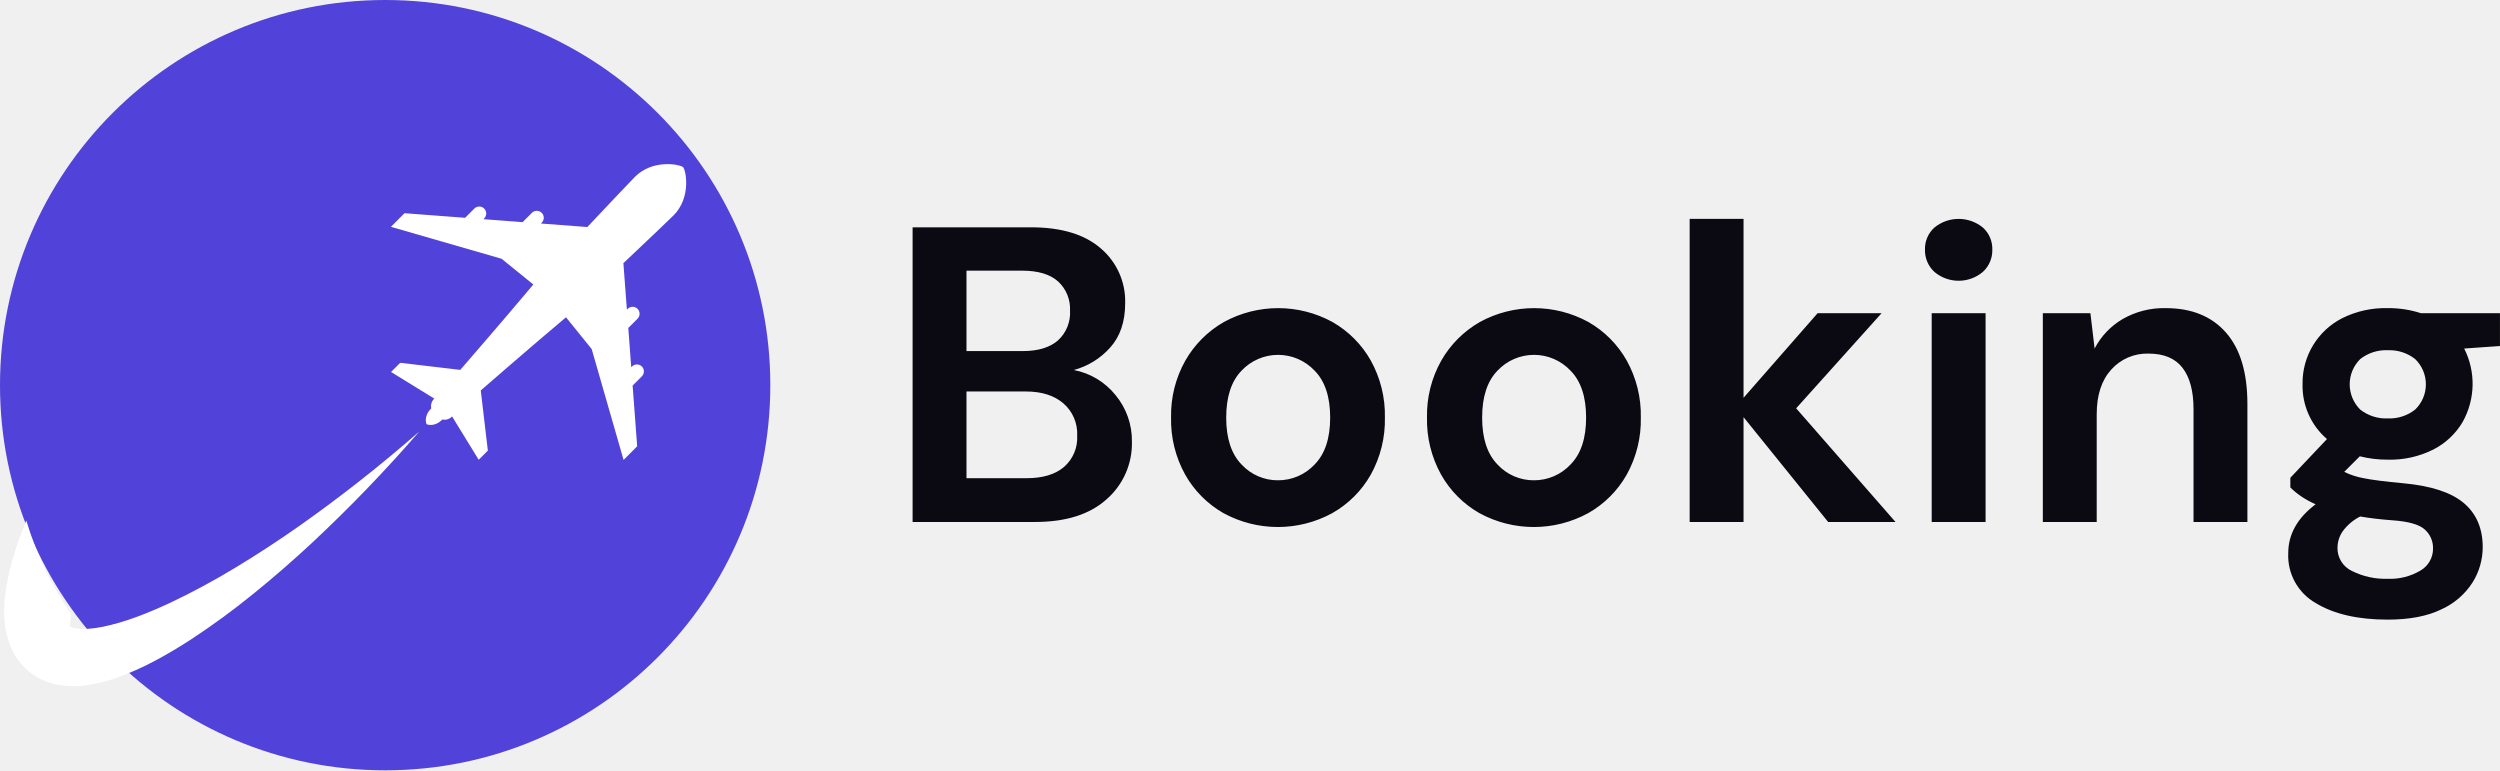
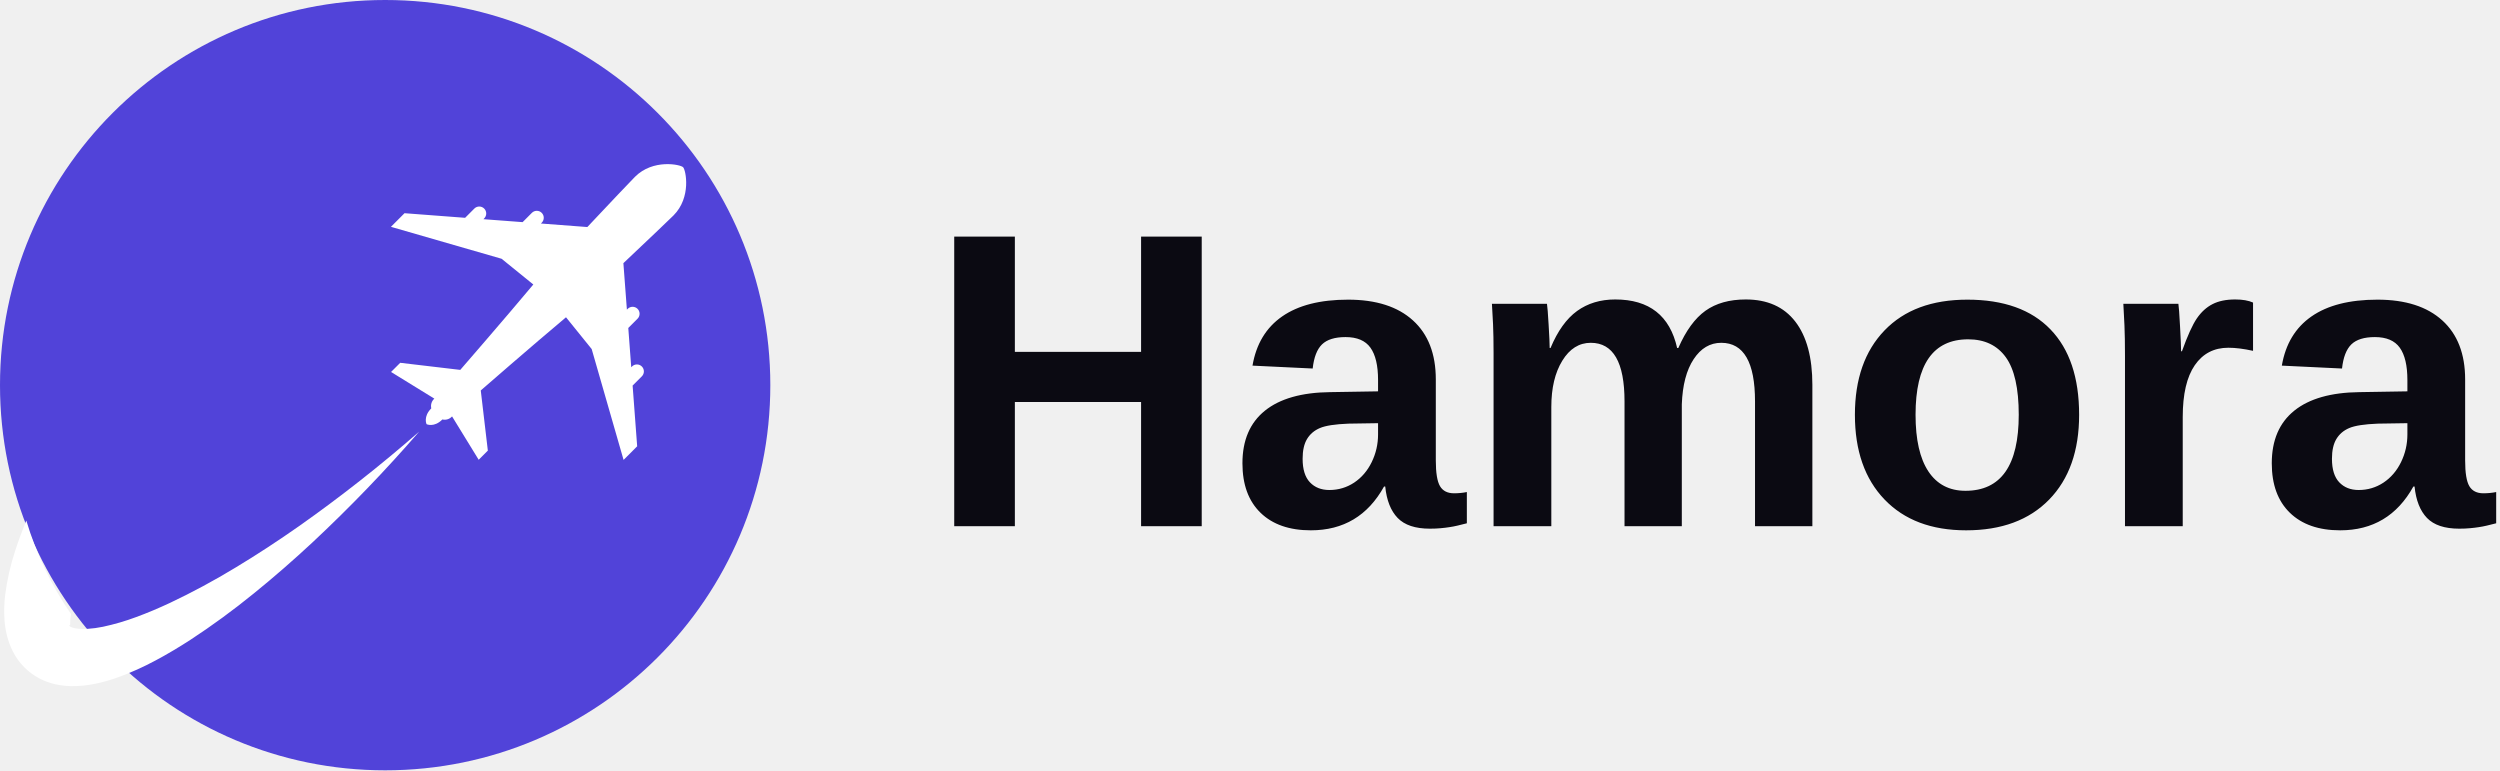
<svg xmlns="http://www.w3.org/2000/svg" width="593.906" height="183" viewBox="0 0 593.906 183">
  <defs>
    <style>
      .cls-1 {
        fill: #5143d9;
      }

      .cls-1, .cls-2, .cls-3 {
        fill-rule: evenodd;
      }

      .cls-2 {
        fill: #fff;
      }

      .cls-3 {
        fill: #0b0a12;
      }
    </style>
  </defs>
  <path class="cls-1" d="M188,95.5A91.5,91.5,0,1,1,96.5,4,91.5,91.5,0,0,1,188,95.5Z" transform="translate(-5 -4)" />
  <path class="cls-2" d="M155.286,95.6l2.191-2.195a1.655,1.655,0,1,0-2.339-2.343l-0.181.181-0.7-9.327,2.2-2.206a1.655,1.655,0,1,0-2.339-2.343l-0.192.192-0.833-11.044c6.042-5.71,10.829-10.255,11.912-11.34,4.282-4.29,2.932-10.791,2.273-11.45s-7.148-2.013-11.43,2.277c-1.083,1.085-5.62,5.88-11.32,11.933L133.5,57.1l0.192-.192a1.655,1.655,0,0,0-2.339-2.343l-2.2,2.206-9.31-.7,0.181-.181a1.655,1.655,0,0,0-2.339-2.343l-2.191,2.195L101.1,54.649l-3.228,3.234,26.286,7.59,7.539,6.113c-6.748,8.076-17.355,20.286-17.355,20.286l-14.263-1.683L97.9,92.366,108.182,98.7a2.384,2.384,0,0,0-.725,2.31c-1.976,1.98-1.12,3.762-1.12,3.762s1.779,0.858,3.756-1.122a2.372,2.372,0,0,0,2.3-.726l6.325,10.3,2.174-2.178-1.68-14.289s12.188-10.625,20.25-17.385l6.1,7.552,7.576,26.333,3.229-3.234ZM76.053,128.979c-4.932,3.458-9.955,6.758-15.072,9.839a170.777,170.777,0,0,1-15.63,8.419c-2.647,1.238-5.316,2.37-7.983,3.348a56.035,56.035,0,0,1-7.9,2.309,26.285,26.285,0,0,1-3.684.5,12.123,12.123,0,0,1-3.016-.149,4.517,4.517,0,0,1-.944-0.307,0.833,0.833,0,0,1-.355-0.3,0.1,0.1,0,0,1,.086-0.129,0.131,0.131,0,0,0,.114-0.125c0.025-.158-0.024-0.7.057-1.49,0.031-.31.082-0.658,0.145-1.022A78.919,78.919,0,0,1,11.25,127.661c-0.943,2.294-1.821,4.648-2.611,7.085a56.872,56.872,0,0,0-2.406,10.529,31.559,31.559,0,0,0-.151,6.2,21.625,21.625,0,0,0,.579,3.533,17.131,17.131,0,0,0,1.42,3.8,14.773,14.773,0,0,0,6.237,6.345,16.253,16.253,0,0,0,3.84,1.407,19.692,19.692,0,0,0,3.531.437,26.18,26.18,0,0,0,6.038-.581,39.668,39.668,0,0,0,5.178-1.467A67.877,67.877,0,0,0,42,160.877c2.853-1.521,5.578-3.157,8.222-4.871A179.48,179.48,0,0,0,65.29,144.982c4.8-3.881,9.427-7.931,13.913-12.1a349.491,349.491,0,0,0,25.375-26.344A346.793,346.793,0,0,1,76.053,128.979Z" transform="translate(-5 -4)" />
-   <path id="Booking" class="cls-3" d="M250.9,128q11,0,17-5.4a17.625,17.625,0,0,0,6-13.7,16.9,16.9,0,0,0-3.9-11.05,16.694,16.694,0,0,0-9.9-5.95,17.7,17.7,0,0,0,8.65-5.35Q272.3,82.6,272.3,76a16.459,16.459,0,0,0-5.75-12.95Q260.8,58,249.9,58H221.8v70h29.1ZM234.6,68.3h13.2q5.7,0,8.55,2.55a8.855,8.855,0,0,1,2.85,6.95,8.865,8.865,0,0,1-2.9,7.1q-2.9,2.5-8.3,2.5H234.6V68.3Zm0,28.7h14.1q5.6,0,8.9,2.8a9.562,9.562,0,0,1,3.3,7.7,9.2,9.2,0,0,1-3.15,7.45q-3.15,2.65-8.85,2.65H234.6V97Zm86.9,28.9a24.145,24.145,0,0,0,9.15-9.15A26.8,26.8,0,0,0,334,103.2a26.8,26.8,0,0,0-3.35-13.55,24.25,24.25,0,0,0-9.1-9.15,26.863,26.863,0,0,0-25.8,0,24.572,24.572,0,0,0-9.15,9.15,26.462,26.462,0,0,0-3.4,13.55,26.767,26.767,0,0,0,3.35,13.55,24.207,24.207,0,0,0,9.1,9.15A26.961,26.961,0,0,0,321.5,125.9Zm-21.55-11.55q-3.652-3.75-3.65-11.15t3.65-11.15a11.909,11.909,0,0,1,17.35,0Q321,95.8,321,103.2t-3.7,11.15a11.834,11.834,0,0,1-8.7,3.75A11.664,11.664,0,0,1,299.95,114.349ZM382.3,125.9a24.131,24.131,0,0,0,9.15-9.15,26.787,26.787,0,0,0,3.35-13.55,26.79,26.79,0,0,0-3.35-13.55,24.235,24.235,0,0,0-9.1-9.15,26.863,26.863,0,0,0-25.8,0,24.586,24.586,0,0,0-9.15,9.15A26.472,26.472,0,0,0,344,103.2a26.777,26.777,0,0,0,3.35,13.55,24.221,24.221,0,0,0,9.1,9.15A26.961,26.961,0,0,0,382.3,125.9Zm-21.55-11.55q-3.651-3.75-3.65-11.15t3.65-11.15a11.909,11.909,0,0,1,17.35,0q3.7,3.75,3.7,11.15t-3.7,11.15a11.831,11.831,0,0,1-8.7,3.75A11.667,11.667,0,0,1,360.748,114.349ZM419.2,128V103.1L439.3,128h16l-23.6-27L452,78.4H436.8L419.2,98.5V56H406.4v72h12.8Zm56.85-59.4a6.938,6.938,0,0,0,2.25-5.3,6.786,6.786,0,0,0-2.25-5.25,9.09,9.09,0,0,0-11.5,0,6.786,6.786,0,0,0-2.25,5.25,6.938,6.938,0,0,0,2.25,5.3A8.923,8.923,0,0,0,476.047,68.6ZM476.7,128V78.4H463.9V128h12.8Zm26.4,0V102.4q0-6.8,3.45-10.6A11.417,11.417,0,0,1,515.4,88q5.5,0,8.1,3.4t2.6,9.8V128h12.8V100q0-11.2-5.1-17t-14.3-5.8a19.606,19.606,0,0,0-10.25,2.6,17.447,17.447,0,0,0-6.65,7l-1-8.4H490.3V128h12.8Zm79.949-17.2a17.035,17.035,0,0,0,6.95-6.5,18.541,18.541,0,0,0,.4-17.5l8.5-.6V78.4H580.1a24.523,24.523,0,0,0-7.8-1.2,22.893,22.893,0,0,0-10.9,2.4A17.258,17.258,0,0,0,552,95.2a16.649,16.649,0,0,0,5.8,13.1l-8.7,9.2v2.3a18.1,18.1,0,0,0,2.55,2.1,21.868,21.868,0,0,0,3.45,1.9q-6.5,4.9-6.5,11.6a12.969,12.969,0,0,0,6.5,11.85q6.5,3.95,17.1,3.95,7.8,0,12.8-2.45a17.2,17.2,0,0,0,7.4-6.4,15.829,15.829,0,0,0,2.4-8.35q0-6.7-4.5-10.5t-14.4-4.7q-6.5-.6-9.4-1.2a17.672,17.672,0,0,1-4.6-1.5l3.7-3.7a26.717,26.717,0,0,0,6.7.8A22.739,22.739,0,0,0,583.045,110.8Zm-17.35-9.5a8.45,8.45,0,0,1,0-12,9.918,9.918,0,0,1,6.6-2.1,9.81,9.81,0,0,1,6.45,2.1,8.334,8.334,0,0,1,0,12,9.81,9.81,0,0,1-6.45,2.1A9.918,9.918,0,0,1,565.7,101.3Zm-4.15,28.9a11.442,11.442,0,0,1,4.15-3.5q3.5,0.6,7.6.9,5.8,0.4,7.75,2.2a5.869,5.869,0,0,1,1.95,4.5,5.989,5.989,0,0,1-3,5.25,14.089,14.089,0,0,1-7.8,1.95,17.692,17.692,0,0,1-8.45-1.85,5.954,5.954,0,0,1-3.45-5.55A7.005,7.005,0,0,1,561.545,130.2Z" transform="translate(-5 -4)" />
+   <text x="220" y="125" class="cls-3" font-family="Arial, sans-serif" font-size="100" font-weight="bold">Hamora</text>
</svg>
